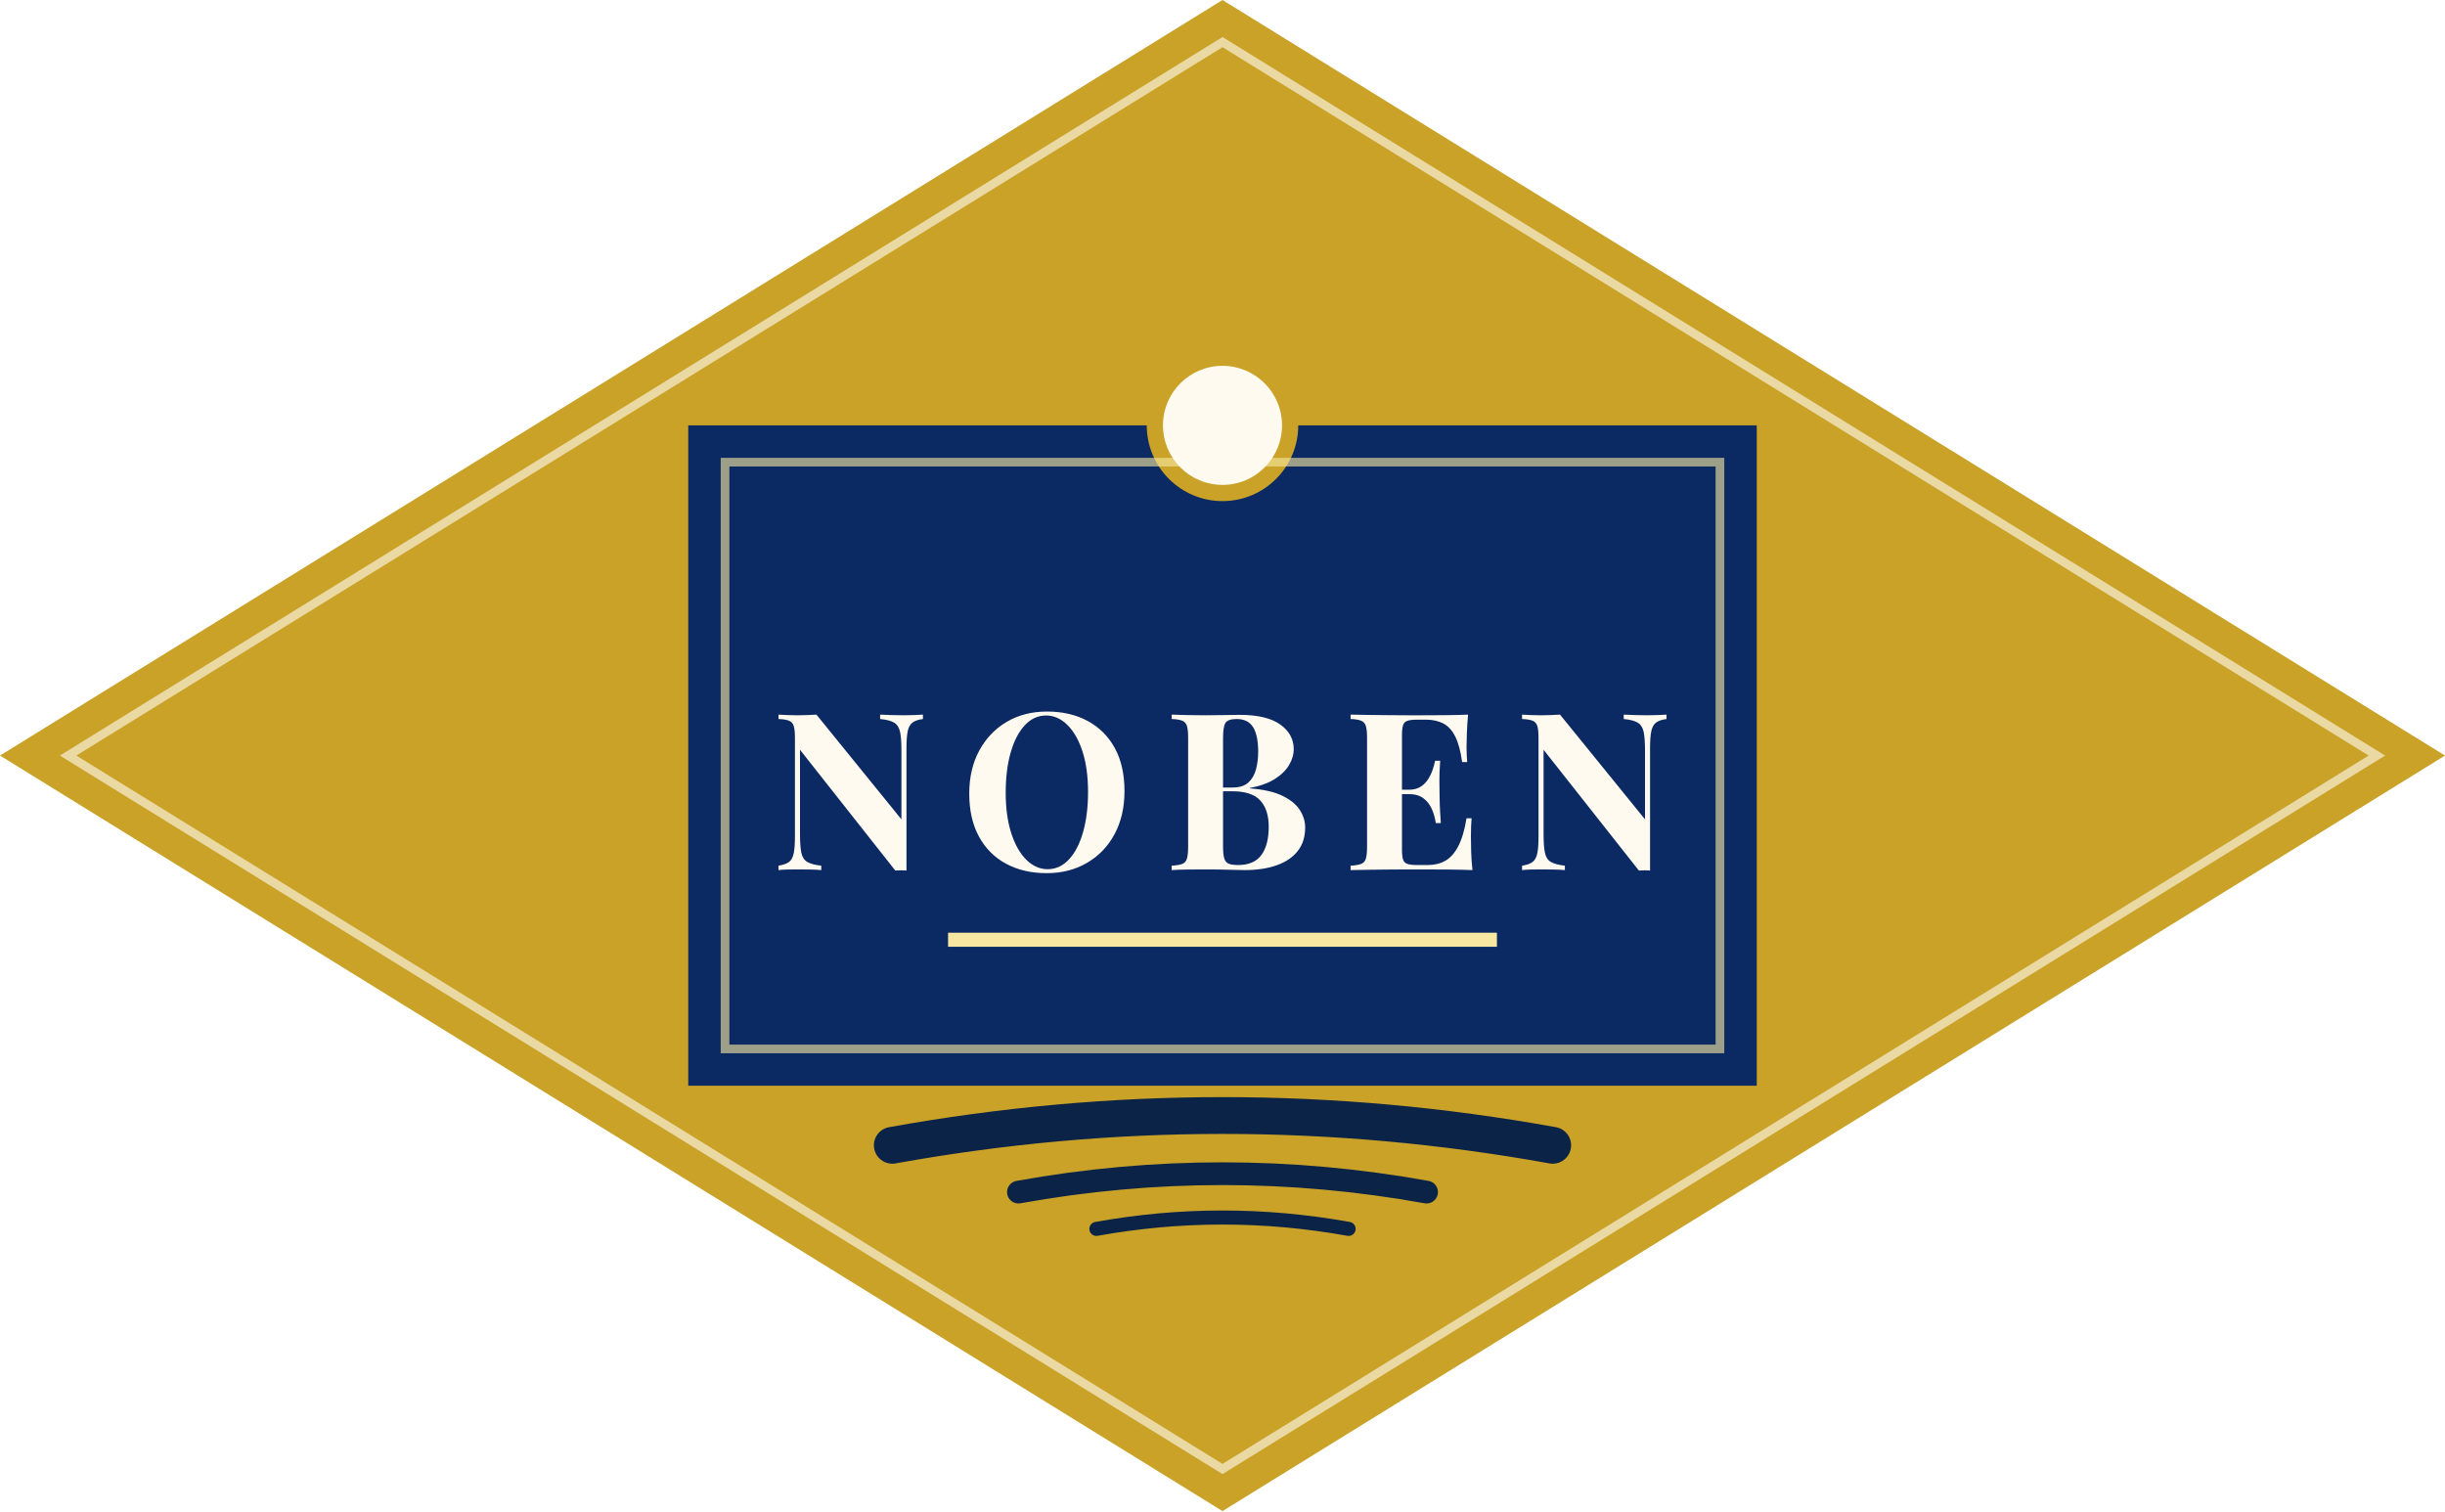
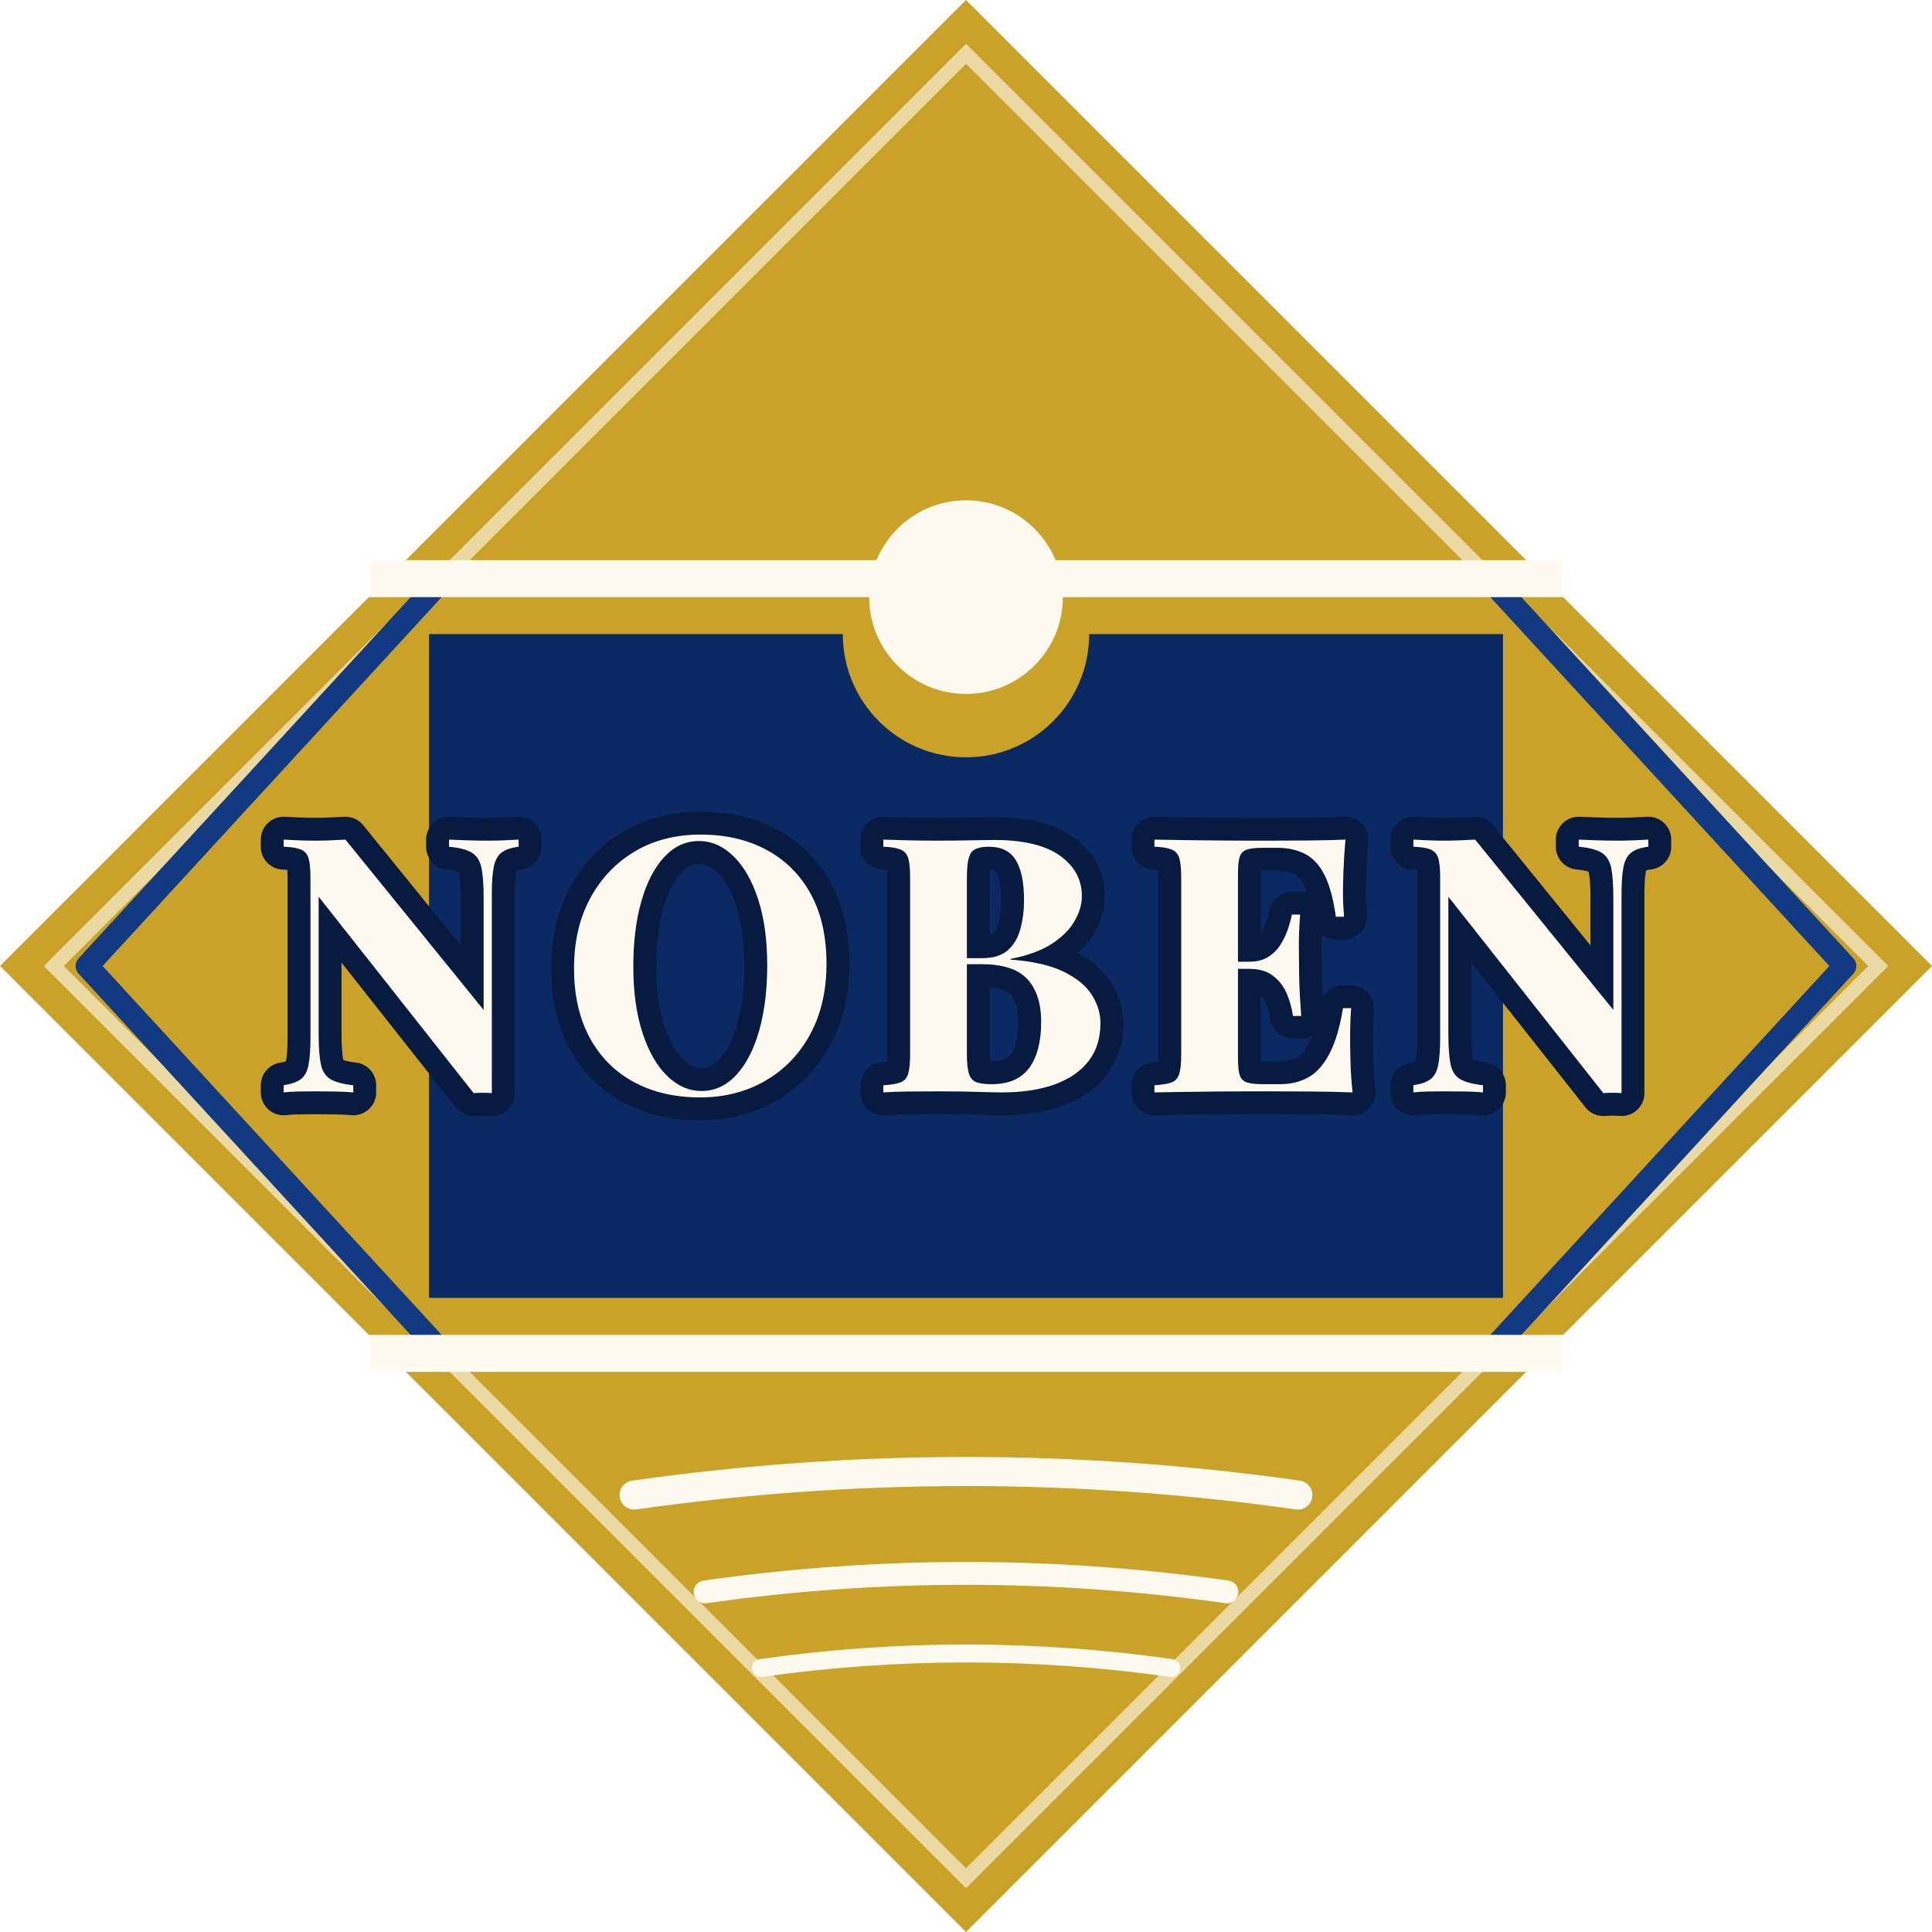
- <svg xmlns="http://www.w3.org/2000/svg" viewBox="0 0 1000 618.03" width="1000" height="618.03">
-   <path d="M500 0 L1000 309.02 L500 618.03 L0 309.02 Z" fill="#c9a227" />
-   <path d="M500 17.22 L972.14 309.02 L500 600.81 L27.86 309.02 Z" fill="none" stroke="#fffaf0" stroke-opacity=".618" stroke-width="3.55" />
-   <path d="M281.49 173.97 H469.02 A30.98 30.98 0 0 0 530.98 173.97 H718.51 V444.06 H281.49 Z" fill="#0b2a63" />
-   <rect x="296.54" y="189.02" width="406.91" height="239.99" fill="none" stroke="#f7e7a1" stroke-width="3.55" stroke-opacity=".618" />
-   <circle cx="500" cy="173.97" r="24.35" fill="#fffaf0" />
-   <path fill="#fffaf0" d="M377.483 292.279V294.075Q374.609 294.434 373.172 295.556Q371.735 296.679 371.242 299.104Q370.748 301.528 370.748 305.929V356.038Q369.67 355.949 368.547 355.949Q367.425 355.949 366.168 356.038L327.193 306.647V341.131Q327.193 346.07 327.732 348.719Q328.271 351.369 330.112 352.491Q331.953 353.614 335.904 354.063V355.859Q334.198 355.679 331.414 355.634Q328.63 355.589 326.206 355.589Q324.14 355.589 321.985 355.634Q319.83 355.679 318.393 355.859V354.063Q321.266 353.614 322.703 352.536Q324.14 351.458 324.634 348.989Q325.128 346.519 325.128 342.209V301.798Q325.128 298.475 324.634 296.903Q324.14 295.332 322.658 294.748Q321.177 294.164 318.393 294.075V292.279Q319.83 292.368 321.985 292.458Q324.14 292.548 326.206 292.548Q328.361 292.548 330.336 292.458Q332.312 292.368 333.929 292.279L368.682 335.114V307.006Q368.682 302.067 368.143 299.418Q367.605 296.769 365.764 295.601Q363.923 294.434 359.971 294.075V292.279Q361.678 292.368 364.461 292.458Q367.245 292.548 369.67 292.548Q371.825 292.548 373.936 292.458Q376.046 292.368 377.483 292.279ZM428.212 291.021Q437.731 291.021 444.87 294.883Q452.01 298.744 455.961 305.973Q459.912 313.203 459.912 323.53Q459.912 333.588 455.871 341.131Q451.83 348.675 444.601 352.895Q437.372 357.116 428.122 357.116Q418.603 357.116 411.464 353.254Q404.325 349.393 400.373 342.119Q396.422 334.845 396.422 324.607Q396.422 314.55 400.508 307.006Q404.594 299.463 411.733 295.242Q418.873 291.021 428.212 291.021ZM427.853 292.638Q422.824 292.638 419.097 296.679Q415.37 300.72 413.35 307.814Q411.329 314.909 411.329 324.248Q411.329 333.767 413.619 340.817Q415.909 347.866 419.816 351.683Q423.722 355.5 428.481 355.5Q433.51 355.5 437.237 351.458Q440.964 347.417 442.985 340.278Q445.005 333.139 445.005 323.889Q445.005 314.28 442.715 307.276Q440.425 300.271 436.519 296.454Q432.612 292.638 427.853 292.638ZM479.211 292.279Q481.546 292.368 485.317 292.458Q489.089 292.548 492.861 292.548Q497.171 292.548 501.212 292.458Q505.253 292.368 506.96 292.368Q518.095 292.368 523.618 296.32Q529.141 300.271 529.141 306.467Q529.141 309.61 527.255 312.843Q525.369 316.076 521.418 318.591Q517.467 321.105 511.18 322.273V322.452Q519.622 323.081 524.561 325.505Q529.5 327.93 531.655 331.343Q533.811 334.755 533.811 338.437Q533.811 344.095 530.847 347.956Q527.884 351.818 522.316 353.838Q516.748 355.859 509.025 355.859Q506.87 355.859 502.829 355.724Q498.788 355.589 493.04 355.589Q489.089 355.589 485.317 355.634Q481.546 355.679 479.211 355.859V354.063Q482.084 353.883 483.521 353.344Q484.958 352.805 485.452 351.189Q485.946 349.573 485.946 346.34V301.798Q485.946 298.475 485.452 296.903Q484.958 295.332 483.476 294.748Q481.995 294.164 479.211 294.075ZM505.792 294.075Q502.29 294.075 501.257 295.601Q500.225 297.128 500.225 301.798V346.34Q500.225 349.483 500.718 351.099Q501.212 352.716 502.514 353.254Q503.817 353.793 506.421 353.793Q512.887 353.793 515.895 349.707Q518.903 345.621 518.903 338.078Q518.903 331.163 515.446 327.391Q511.989 323.62 503.996 323.62H496.363Q496.363 323.62 496.363 322.856Q496.363 322.093 496.363 322.093H504.086Q508.307 322.093 510.552 320.072Q512.797 318.052 513.695 314.684Q514.593 311.317 514.593 307.455Q514.593 300.81 512.527 297.442Q510.462 294.075 505.792 294.075ZM600.435 292.279Q600.076 296.23 599.941 299.912Q599.806 303.594 599.806 305.569Q599.806 307.365 599.896 308.982Q599.986 310.598 600.076 311.676H598.01Q597.112 305.12 595.226 301.304Q593.341 297.487 590.332 295.916Q587.324 294.344 583.283 294.344H579.601Q576.996 294.344 575.649 294.793Q574.302 295.242 573.853 296.589Q573.404 297.936 573.404 300.72V347.417Q573.404 350.201 573.853 351.548Q574.302 352.895 575.649 353.344Q576.996 353.793 579.601 353.793H584.001Q588.042 353.793 591.14 352.042Q594.239 350.291 596.439 346.07Q598.639 341.85 599.806 334.665H601.872Q601.602 337.539 601.602 342.209Q601.602 344.274 601.692 348.046Q601.782 351.818 602.231 355.859Q597.651 355.679 591.904 355.634Q586.156 355.589 581.666 355.589Q579.421 355.589 575.919 355.589Q572.417 355.589 568.375 355.634Q564.334 355.679 560.203 355.724Q556.073 355.769 552.391 355.859V354.063Q555.264 353.883 556.701 353.344Q558.138 352.805 558.632 351.189Q559.126 349.573 559.126 346.34V301.798Q559.126 298.475 558.632 296.903Q558.138 295.332 556.656 294.748Q555.174 294.164 552.391 294.075V292.279Q556.073 292.368 560.203 292.413Q564.334 292.458 568.375 292.503Q572.417 292.548 575.919 292.548Q579.421 292.548 581.666 292.548Q585.797 292.548 591.051 292.503Q596.304 292.458 600.435 292.279ZM586.426 322.991Q586.426 322.991 586.426 323.889Q586.426 324.787 586.426 324.787H570.71Q570.71 324.787 570.71 323.889Q570.71 322.991 570.71 322.991ZM589.03 311.137Q588.671 316.256 588.716 318.95Q588.761 321.644 588.761 323.889Q588.761 326.134 588.85 328.828Q588.94 331.522 589.299 336.641H587.234Q586.785 333.498 585.573 330.804Q584.36 328.11 582.115 326.448Q579.87 324.787 576.278 324.787V322.991Q578.972 322.991 580.858 321.868Q582.744 320.746 583.956 318.905Q585.169 317.064 585.887 314.999Q586.605 312.933 586.965 311.137ZM681.607 292.279V294.075Q678.734 294.434 677.297 295.556Q675.86 296.679 675.366 299.104Q674.872 301.528 674.872 305.929V356.038Q673.794 355.949 672.672 355.949Q671.549 355.949 670.292 356.038L631.318 306.647V341.131Q631.318 346.07 631.857 348.719Q632.395 351.369 634.236 352.491Q636.077 353.614 640.029 354.063V355.859Q638.322 355.679 635.539 355.634Q632.755 355.589 630.33 355.589Q628.265 355.589 626.109 355.634Q623.954 355.679 622.517 355.859V354.063Q625.391 353.614 626.828 352.536Q628.265 351.458 628.758 348.989Q629.252 346.519 629.252 342.209V301.798Q629.252 298.475 628.758 296.903Q628.265 295.332 626.783 294.748Q625.301 294.164 622.517 294.075V292.279Q623.954 292.368 626.109 292.458Q628.265 292.548 630.33 292.548Q632.485 292.548 634.461 292.458Q636.437 292.368 638.053 292.279L672.807 335.114V307.006Q672.807 302.067 672.268 299.418Q671.729 296.769 669.888 295.601Q668.047 294.434 664.096 294.075V292.279Q665.802 292.368 668.586 292.458Q671.37 292.548 673.794 292.548Q675.95 292.548 678.06 292.458Q680.17 292.368 681.607 292.279Z" />
-   <rect x="387.76" y="381.47" width="224.48" height="5.75" fill="#f7e7a1" />
-   <path d="M364.95 468.42 Q500 444.06 635.05 468.42" fill="none" stroke="#0b2347" stroke-width="15.05" stroke-linecap="round" />
-   <path d="M416.54 487.56 Q500 472.51 583.46 487.56" fill="none" stroke="#0b2347" stroke-width="9.3" stroke-linecap="round" />
-   <path d="M448.42 502.61 Q500 493.31 551.58 502.61" fill="none" stroke="#0b2347" stroke-width="5.75" stroke-linecap="round" />
+ <svg xmlns="http://www.w3.org/2000/svg" viewBox="0 0 1000 1000" width="1000" height="1000">
+   <path d="M500 0 L1000 500 L500 1000 L0 500 Z" fill="#c9a227" />
+   <path d="M500 27.86 L972.14 500 L500 972.14 L27.86 500 Z" fill="none" stroke="#fffaf0" stroke-opacity=".618" stroke-width="7.31" />
+   <path d="M770.63 299.5 L954.92 500 L770.63 700.5 M229.37 299.5 L45.08 500 L229.37 700.5" fill="none" stroke="#123a82" stroke-width="11.83" stroke-linejoin="round" stroke-linecap="round" />
+   <path d="M191.07 299.5 H808.93 M191.07 700.5 H808.93" stroke="#fffaf0" stroke-width="19.15" />
+   <path d="M222.05 328.22 H436.24 A63.76 63.76 0 0 0 563.76 328.22 H777.95 V671.78 H222.05 Z" fill="#0b2a63" />
+   <circle cx="500" cy="309.07" r="50.12" fill="#fffaf0" />
+   <path d="M268.439 434.571V438.267Q262.524 439.006 259.567 441.317Q256.61 443.627 255.593 448.618Q254.577 453.608 254.577 462.665V565.799Q252.359 565.614 250.048 565.614Q247.738 565.614 245.151 565.799L164.935 464.143V535.117Q164.935 545.283 166.044 550.736Q167.153 556.188 170.942 558.498Q174.731 560.809 182.863 561.733V565.429Q179.351 565.06 173.622 564.967Q167.892 564.875 162.902 564.875Q158.651 564.875 154.215 564.967Q149.779 565.06 146.822 565.429V561.733Q152.736 560.809 155.693 558.591Q158.651 556.373 159.667 551.29Q160.684 546.207 160.684 537.335V454.162Q160.684 447.324 159.667 444.089Q158.651 440.855 155.601 439.653Q152.551 438.452 146.822 438.267V434.571Q149.779 434.755 154.215 434.94Q158.651 435.125 162.902 435.125Q167.338 435.125 171.404 434.94Q175.47 434.755 178.797 434.571L250.326 522.734V464.883Q250.326 454.717 249.217 449.264Q248.108 443.812 244.319 441.409Q240.53 439.006 232.397 438.267V434.571Q235.909 434.755 241.639 434.94Q247.368 435.125 252.359 435.125Q256.795 435.125 261.138 434.94Q265.482 434.755 268.439 434.571ZM362.548 431.983Q382.14 431.983 396.834 439.931Q411.528 447.878 419.66 462.757Q427.793 477.636 427.793 498.891Q427.793 519.592 419.476 535.117Q411.158 550.643 396.28 559.33Q381.401 568.017 362.363 568.017Q342.772 568.017 328.078 560.069Q313.384 552.122 305.251 537.151Q297.119 522.179 297.119 501.109Q297.119 480.408 305.529 464.883Q313.938 449.357 328.632 440.67Q343.326 431.983 362.548 431.983ZM361.809 435.31Q351.459 435.31 343.788 443.627Q336.118 451.944 331.959 466.546Q327.8 481.147 327.8 500.37Q327.8 519.962 332.514 534.471Q337.227 548.98 345.267 556.835Q353.307 564.69 363.103 564.69Q373.453 564.69 381.124 556.373Q388.794 548.056 392.953 533.362Q397.111 518.668 397.111 499.63Q397.111 479.854 392.398 465.437Q387.685 451.02 379.645 443.165Q371.605 435.31 361.809 435.31ZM457.212 434.571Q462.018 434.755 469.78 434.94Q477.543 435.125 485.306 435.125Q494.178 435.125 502.495 434.94Q510.812 434.755 514.324 434.755Q537.243 434.755 548.61 442.888Q559.977 451.02 559.977 463.774Q559.977 470.243 556.096 476.896Q552.214 483.55 544.082 488.725Q535.949 493.901 523.011 496.303V496.673Q540.385 497.967 550.551 502.957Q560.716 507.948 565.152 514.971Q569.588 521.995 569.588 529.573Q569.588 541.217 563.489 549.164Q557.389 557.112 545.93 561.271Q534.471 565.429 518.575 565.429Q514.139 565.429 505.822 565.152Q497.505 564.875 485.676 564.875Q477.543 564.875 469.78 564.967Q462.018 565.06 457.212 565.429V561.733Q463.127 561.363 466.084 560.254Q469.041 559.145 470.058 555.818Q471.074 552.491 471.074 545.838V454.162Q471.074 447.324 470.058 444.089Q469.041 440.855 465.991 439.653Q462.942 438.452 457.212 438.267ZM511.921 438.267Q504.713 438.267 502.588 441.409Q500.462 444.551 500.462 454.162V545.838Q500.462 552.307 501.479 555.634Q502.495 558.96 505.175 560.069Q507.855 561.178 513.215 561.178Q526.523 561.178 532.715 552.769Q538.906 544.359 538.906 528.833Q538.906 514.601 531.791 506.839Q524.675 499.076 508.225 499.076H492.514Q492.514 499.076 492.514 497.505Q492.514 495.934 492.514 495.934H508.41Q517.097 495.934 521.717 491.775Q526.338 487.616 528.186 480.685Q530.035 473.754 530.035 465.807Q530.035 452.129 525.784 445.198Q521.533 438.267 511.921 438.267ZM696.412 434.571Q695.673 442.703 695.396 450.281Q695.118 457.859 695.118 461.925Q695.118 465.622 695.303 468.949Q695.488 472.276 695.673 474.494H691.422Q689.573 461.001 685.692 453.146Q681.811 445.291 675.619 442.056Q669.427 438.822 661.11 438.822H653.532Q648.172 438.822 645.399 439.746Q642.627 440.67 641.703 443.442Q640.779 446.215 640.779 451.944V548.056Q640.779 553.785 641.703 556.558Q642.627 559.33 645.399 560.254Q648.172 561.178 653.532 561.178H662.588Q670.906 561.178 677.282 557.574Q683.659 553.97 688.187 545.283Q692.716 536.596 695.118 521.81H699.369Q698.815 527.724 698.815 537.335Q698.815 541.587 699 549.349Q699.185 557.112 700.109 565.429Q690.682 565.06 678.853 564.967Q667.024 564.875 657.783 564.875Q653.162 564.875 645.954 564.875Q638.746 564.875 630.428 564.967Q622.111 565.06 613.609 565.152Q605.107 565.245 597.529 565.429V561.733Q603.443 561.363 606.4 560.254Q609.358 559.145 610.374 555.818Q611.391 552.491 611.391 545.838V454.162Q611.391 447.324 610.374 444.089Q609.358 440.855 606.308 439.653Q603.258 438.452 597.529 438.267V434.571Q605.107 434.755 613.609 434.848Q622.111 434.94 630.428 435.033Q638.746 435.125 645.954 435.125Q653.162 435.125 657.783 435.125Q666.285 435.125 677.098 435.033Q687.91 434.94 696.412 434.571ZM667.579 497.782Q667.579 497.782 667.579 499.63Q667.579 501.479 667.579 501.479H635.234Q635.234 501.479 635.234 499.63Q635.234 497.782 635.234 497.782ZM672.939 473.385Q672.2 483.92 672.292 489.465Q672.384 495.01 672.384 499.63Q672.384 504.251 672.569 509.796Q672.754 515.341 673.493 525.876H669.242Q668.318 519.407 665.823 513.862Q663.328 508.317 658.707 504.898Q654.086 501.479 646.693 501.479V497.782Q652.238 497.782 656.119 495.472Q660.001 493.161 662.496 489.372Q664.991 485.583 666.47 481.332Q667.948 477.081 668.688 473.385ZM853.178 434.571V438.267Q847.264 439.006 844.307 441.317Q841.349 443.627 840.333 448.618Q839.316 453.608 839.316 462.665V565.799Q837.098 565.614 834.788 565.614Q832.478 565.614 829.89 565.799L749.674 464.143V535.117Q749.674 545.283 750.783 550.736Q751.892 556.188 755.681 558.498Q759.47 560.809 767.603 561.733V565.429Q764.091 565.06 758.361 564.967Q752.632 564.875 747.641 564.875Q743.39 564.875 738.954 564.967Q734.518 565.06 731.561 565.429V561.733Q737.476 560.809 740.433 558.591Q743.39 556.373 744.407 551.29Q745.423 546.207 745.423 537.335V454.162Q745.423 447.324 744.407 444.089Q743.39 440.855 740.34 439.653Q737.291 438.452 731.561 438.267V434.571Q734.518 434.755 738.954 434.94Q743.39 435.125 747.641 435.125Q752.077 435.125 756.143 434.94Q760.21 434.755 763.536 434.571L835.065 522.734V464.883Q835.065 454.717 833.956 449.264Q832.847 443.812 829.058 441.409Q825.269 439.006 817.137 438.267V434.571Q820.649 434.755 826.378 434.94Q832.108 435.125 837.098 435.125Q841.534 435.125 845.878 434.94Q850.221 434.755 853.178 434.571Z" fill="none" stroke="#071a40" stroke-width="23.67" stroke-linejoin="round" />
+   <path d="M268.439 434.571V438.267Q262.524 439.006 259.567 441.317Q256.61 443.627 255.593 448.618Q254.577 453.608 254.577 462.665V565.799Q252.359 565.614 250.048 565.614Q247.738 565.614 245.151 565.799L164.935 464.143V535.117Q164.935 545.283 166.044 550.736Q167.153 556.188 170.942 558.498Q174.731 560.809 182.863 561.733V565.429Q179.351 565.06 173.622 564.967Q167.892 564.875 162.902 564.875Q158.651 564.875 154.215 564.967Q149.779 565.06 146.822 565.429V561.733Q152.736 560.809 155.693 558.591Q158.651 556.373 159.667 551.29Q160.684 546.207 160.684 537.335V454.162Q160.684 447.324 159.667 444.089Q158.651 440.855 155.601 439.653Q152.551 438.452 146.822 438.267V434.571Q149.779 434.755 154.215 434.94Q158.651 435.125 162.902 435.125Q167.338 435.125 171.404 434.94Q175.47 434.755 178.797 434.571L250.326 522.734V464.883Q250.326 454.717 249.217 449.264Q248.108 443.812 244.319 441.409Q240.53 439.006 232.397 438.267V434.571Q235.909 434.755 241.639 434.94Q247.368 435.125 252.359 435.125Q256.795 435.125 261.138 434.94Q265.482 434.755 268.439 434.571ZM362.548 431.983Q382.14 431.983 396.834 439.931Q411.528 447.878 419.66 462.757Q427.793 477.636 427.793 498.891Q427.793 519.592 419.476 535.117Q411.158 550.643 396.28 559.33Q381.401 568.017 362.363 568.017Q342.772 568.017 328.078 560.069Q313.384 552.122 305.251 537.151Q297.119 522.179 297.119 501.109Q297.119 480.408 305.529 464.883Q313.938 449.357 328.632 440.67Q343.326 431.983 362.548 431.983ZM361.809 435.31Q351.459 435.31 343.788 443.627Q336.118 451.944 331.959 466.546Q327.8 481.147 327.8 500.37Q327.8 519.962 332.514 534.471Q337.227 548.98 345.267 556.835Q353.307 564.69 363.103 564.69Q373.453 564.69 381.124 556.373Q388.794 548.056 392.953 533.362Q397.111 518.668 397.111 499.63Q397.111 479.854 392.398 465.437Q387.685 451.02 379.645 443.165Q371.605 435.31 361.809 435.31ZM457.212 434.571Q462.018 434.755 469.78 434.94Q477.543 435.125 485.306 435.125Q494.178 435.125 502.495 434.94Q510.812 434.755 514.324 434.755Q537.243 434.755 548.61 442.888Q559.977 451.02 559.977 463.774Q559.977 470.243 556.096 476.896Q552.214 483.55 544.082 488.725Q535.949 493.901 523.011 496.303V496.673Q540.385 497.967 550.551 502.957Q560.716 507.948 565.152 514.971Q569.588 521.995 569.588 529.573Q569.588 541.217 563.489 549.164Q557.389 557.112 545.93 561.271Q534.471 565.429 518.575 565.429Q514.139 565.429 505.822 565.152Q497.505 564.875 485.676 564.875Q477.543 564.875 469.78 564.967Q462.018 565.06 457.212 565.429V561.733Q463.127 561.363 466.084 560.254Q469.041 559.145 470.058 555.818Q471.074 552.491 471.074 545.838V454.162Q471.074 447.324 470.058 444.089Q469.041 440.855 465.991 439.653Q462.942 438.452 457.212 438.267ZM511.921 438.267Q504.713 438.267 502.588 441.409Q500.462 444.551 500.462 454.162V545.838Q500.462 552.307 501.479 555.634Q502.495 558.96 505.175 560.069Q507.855 561.178 513.215 561.178Q526.523 561.178 532.715 552.769Q538.906 544.359 538.906 528.833Q538.906 514.601 531.791 506.839Q524.675 499.076 508.225 499.076H492.514Q492.514 499.076 492.514 497.505Q492.514 495.934 492.514 495.934H508.41Q517.097 495.934 521.717 491.775Q526.338 487.616 528.186 480.685Q530.035 473.754 530.035 465.807Q530.035 452.129 525.784 445.198Q521.533 438.267 511.921 438.267ZM696.412 434.571Q695.673 442.703 695.396 450.281Q695.118 457.859 695.118 461.925Q695.118 465.622 695.303 468.949Q695.488 472.276 695.673 474.494H691.422Q689.573 461.001 685.692 453.146Q681.811 445.291 675.619 442.056Q669.427 438.822 661.11 438.822H653.532Q648.172 438.822 645.399 439.746Q642.627 440.67 641.703 443.442Q640.779 446.215 640.779 451.944V548.056Q640.779 553.785 641.703 556.558Q642.627 559.33 645.399 560.254Q648.172 561.178 653.532 561.178H662.588Q670.906 561.178 677.282 557.574Q683.659 553.97 688.187 545.283Q692.716 536.596 695.118 521.81H699.369Q698.815 527.724 698.815 537.335Q698.815 541.587 699 549.349Q699.185 557.112 700.109 565.429Q690.682 565.06 678.853 564.967Q667.024 564.875 657.783 564.875Q653.162 564.875 645.954 564.875Q638.746 564.875 630.428 564.967Q622.111 565.06 613.609 565.152Q605.107 565.245 597.529 565.429V561.733Q603.443 561.363 606.4 560.254Q609.358 559.145 610.374 555.818Q611.391 552.491 611.391 545.838V454.162Q611.391 447.324 610.374 444.089Q609.358 440.855 606.308 439.653Q603.258 438.452 597.529 438.267V434.571Q605.107 434.755 613.609 434.848Q622.111 434.94 630.428 435.033Q638.746 435.125 645.954 435.125Q653.162 435.125 657.783 435.125Q666.285 435.125 677.098 435.033Q687.91 434.94 696.412 434.571ZM667.579 497.782Q667.579 497.782 667.579 499.63Q667.579 501.479 667.579 501.479H635.234Q635.234 501.479 635.234 499.63Q635.234 497.782 635.234 497.782ZM672.939 473.385Q672.2 483.92 672.292 489.465Q672.384 495.01 672.384 499.63Q672.384 504.251 672.569 509.796Q672.754 515.341 673.493 525.876H669.242Q668.318 519.407 665.823 513.862Q663.328 508.317 658.707 504.898Q654.086 501.479 646.693 501.479V497.782Q652.238 497.782 656.119 495.472Q660.001 493.161 662.496 489.372Q664.991 485.583 666.47 481.332Q667.948 477.081 668.688 473.385ZM853.178 434.571V438.267Q847.264 439.006 844.307 441.317Q841.349 443.627 840.333 448.618Q839.316 453.608 839.316 462.665V565.799Q837.098 565.614 834.788 565.614Q832.478 565.614 829.89 565.799L749.674 464.143V535.117Q749.674 545.283 750.783 550.736Q751.892 556.188 755.681 558.498Q759.47 560.809 767.603 561.733V565.429Q764.091 565.06 758.361 564.967Q752.632 564.875 747.641 564.875Q743.39 564.875 738.954 564.967Q734.518 565.06 731.561 565.429V561.733Q737.476 560.809 740.433 558.591Q743.39 556.373 744.407 551.29Q745.423 546.207 745.423 537.335V454.162Q745.423 447.324 744.407 444.089Q743.39 440.855 740.34 439.653Q737.291 438.452 731.561 438.267V434.571Q734.518 434.755 738.954 434.94Q743.39 435.125 747.641 435.125Q752.077 435.125 756.143 434.94Q760.21 434.755 763.536 434.571L835.065 522.734V464.883Q835.065 454.717 833.956 449.264Q832.847 443.812 829.058 441.409Q825.269 439.006 817.137 438.267V434.571Q820.649 434.755 826.378 434.94Q832.108 435.125 837.098 435.125Q841.534 435.125 845.878 434.94Q850.221 434.755 853.178 434.571Z" fill="#fffaf0" />
+   <path d="M328.22 773.83 Q500 749.48 671.78 773.83" fill="none" stroke="#fffaf0" stroke-width="15.05" stroke-linecap="round" />
+   <path d="M364.95 823.96 Q500 804.81 635.05 823.96" fill="none" stroke="#fffaf0" stroke-width="11.83" stroke-linecap="round" />
+   <path d="M393.83 863.36 Q500 848.31 606.17 863.36" fill="none" stroke="#fffaf0" stroke-width="9.3" stroke-linecap="round" />
</svg>
